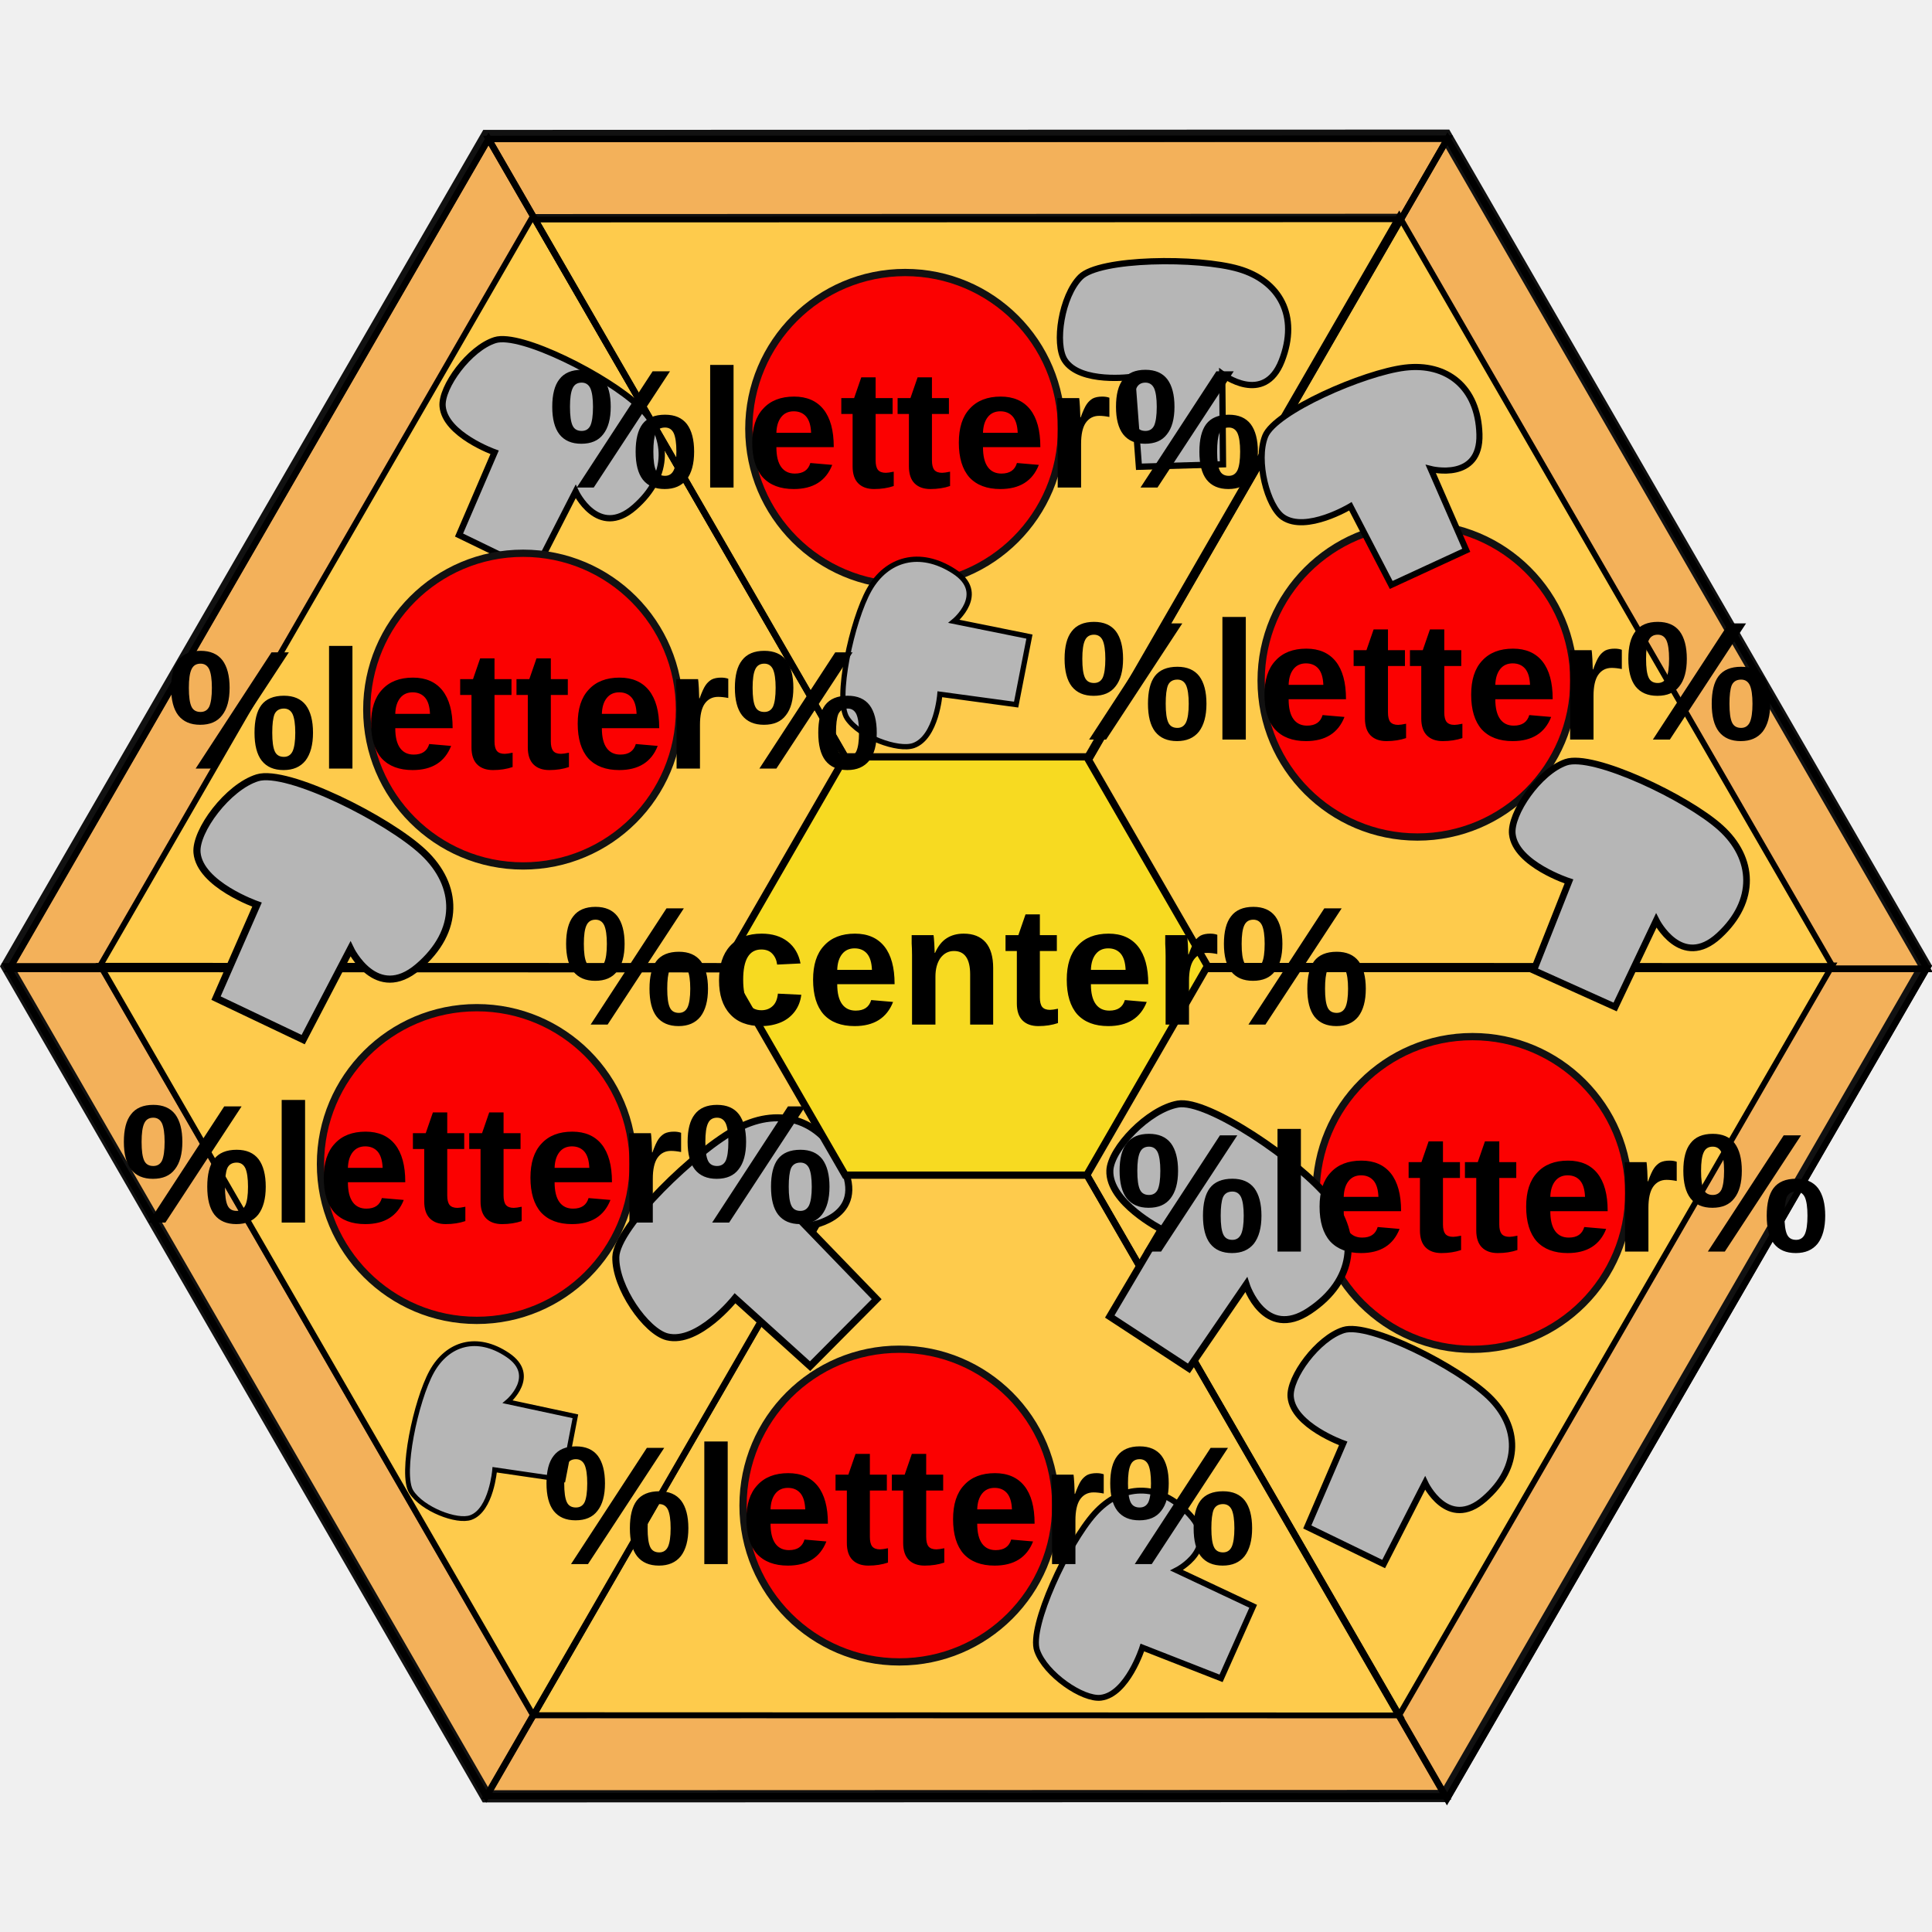
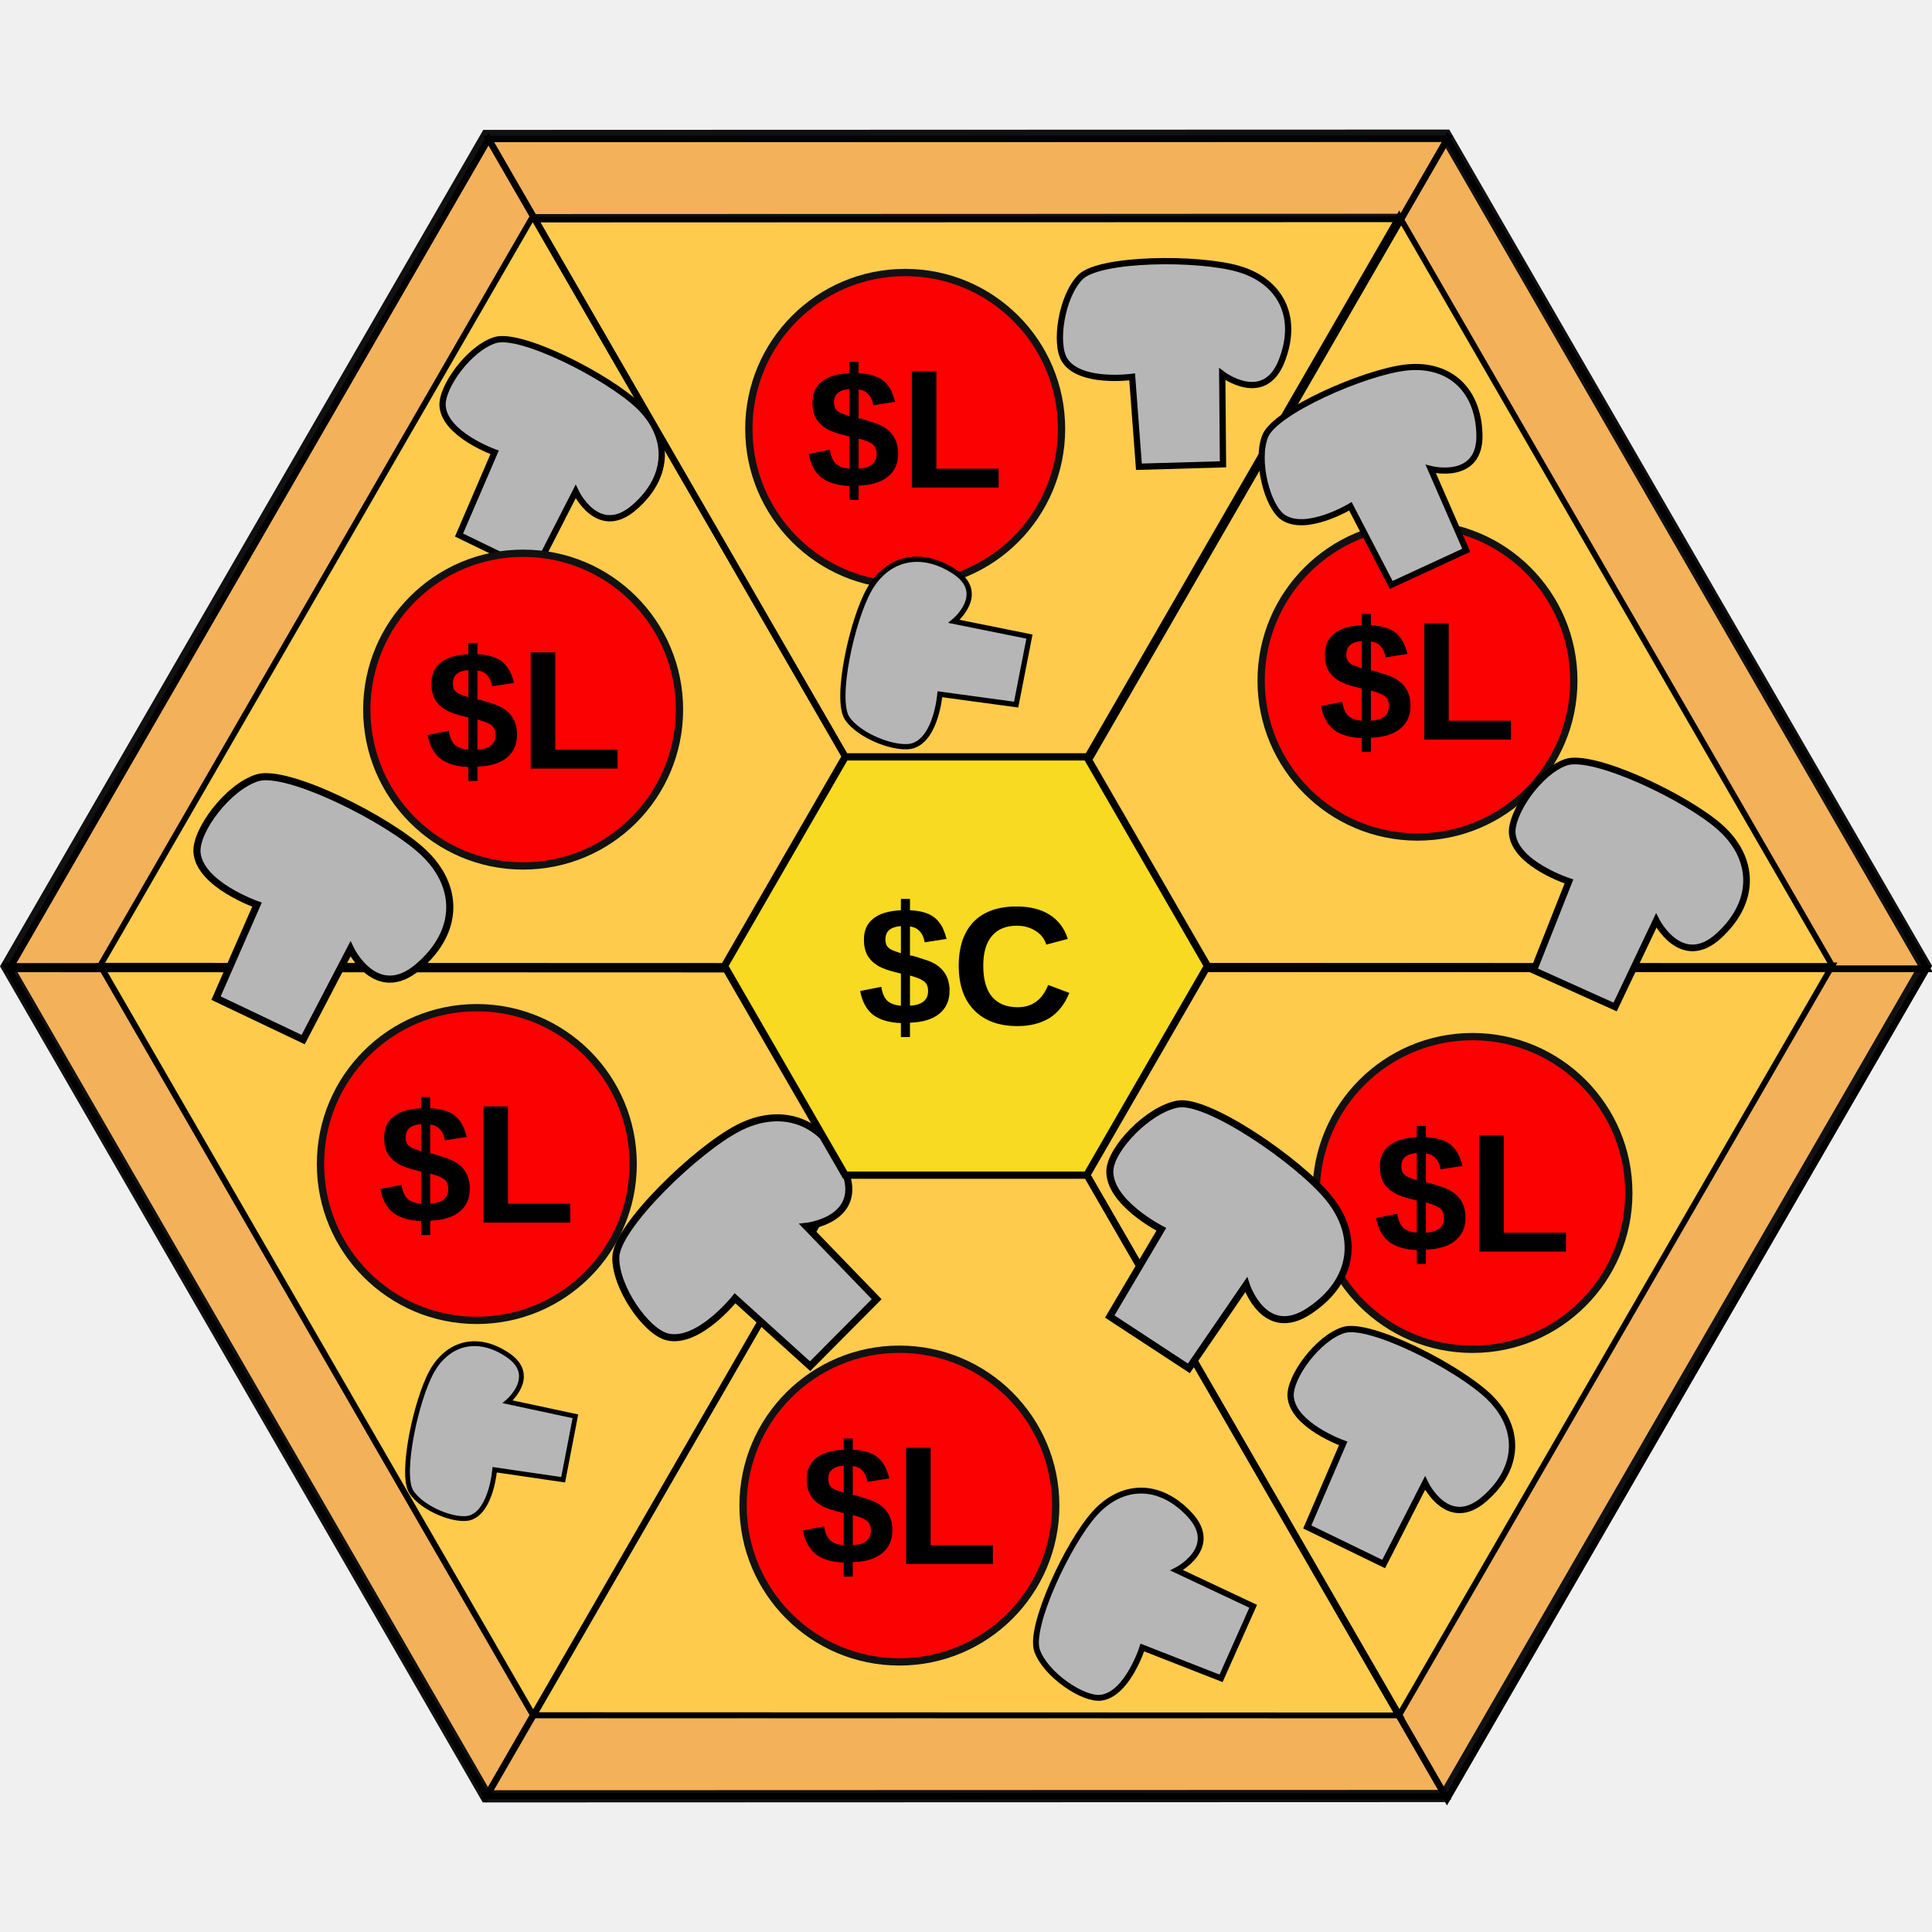
<svg xmlns="http://www.w3.org/2000/svg" id="svg1123" version="1.1" viewBox="-40 -40 80 80">
  <defs id="defs1127" />
  <path d="m -39.708,0.013 19.865,-34.382 39.708,-0.013 19.843,34.369 -19.865,34.382 -39.708,0.013 z" id="path827" style="opacity:1;fill:#f48f0b;fill-opacity:0.655;stroke:#111111;stroke-width:0.506;stroke-linecap:butt;stroke-linejoin:miter;stroke-miterlimit:4;stroke-dasharray:none;stroke-dashoffset:0;stroke-opacity:1" />
  <path style="opacity:1;fill:#ffffff;fill-opacity:1;stroke:#111111;stroke-width:0.455;stroke-linecap:butt;stroke-linejoin:miter;stroke-miterlimit:4;stroke-dasharray:none;stroke-dashoffset:0;stroke-opacity:1" id="path26" d="M -35.711,0.011 -17.845,-30.909 17.865,-30.921 35.711,-0.011 17.845,30.909 -17.865,30.921 Z" />
  <path style="fill:none;stroke:#000000;stroke-width:0.265px;stroke-linecap:butt;stroke-linejoin:miter;stroke-opacity:1" d="M -1.11262e-6,-1.11262e-6 -36.105,0.012 -39.708,0.013 -19.865,34.382 Z" id="path16" />
  <path id="path833" d="m 0.022,-0.013 -32.601,0.01 -3.253,0.001 17.917,31.033 z" style="fill:#fecb4c;stroke:#000000;stroke-width:0.239px;stroke-linecap:butt;stroke-linejoin:miter;stroke-opacity:1;fill-opacity:1" />
  <path style="fill:#fecb4c;fill-opacity:1;stroke:#000000;stroke-width:0.239px;stroke-linecap:butt;stroke-linejoin:miter;stroke-opacity:1" d="M 35.876,-0.024 3.276,-0.014 0.022,-0.013 17.939,31.021 Z" id="path841" />
  <path id="path843" d="m 18.009,-30.921 -32.601,0.01 -3.253,0.001 17.917,31.033 z" style="fill:#fecb4c;fill-opacity:1;stroke:#000000;stroke-width:0.239px;stroke-linecap:butt;stroke-linejoin:miter;stroke-opacity:1" />
  <path id="path845" d="m 17.959,31.032 -32.601,-0.01 -3.253,-0.001 17.917,-31.033 z" style="fill:#fecb4c;fill-opacity:1;stroke:#000000;stroke-width:0.239px;stroke-linecap:butt;stroke-linejoin:miter;stroke-opacity:1" />
  <path style="fill:#fecb4c;fill-opacity:1;stroke:#000000;stroke-width:0.239px;stroke-linecap:butt;stroke-linejoin:miter;stroke-opacity:1" d="M -1.11262e-6,-1.11262e-6 -32.601,-0.01 l -3.253,-0.001 17.917,-31.033 z" id="path847" />
  <path id="path849" d="m 35.876,-0.001 -32.601,-0.01 -3.253,-0.001 L 17.939,-31.046 Z" style="fill:#fecb4c;fill-opacity:1;stroke:#000000;stroke-width:0.239px;stroke-linecap:butt;stroke-linejoin:miter;stroke-opacity:1" />
  <circle style="opacity:1;fill:#fb0101;fill-opacity:1;stroke:#111111;stroke-width:0.301;stroke-linecap:butt;stroke-linejoin:miter;stroke-miterlimit:4;stroke-dasharray:none;stroke-dashoffset:0;stroke-opacity:1" id="circle879" cx="18.695" cy="-11.815" r="6.474" />
  <path id="path885" d="M 39.78,0.111 3.675,0.123 0.072,0.124 19.915,34.493 Z" style="fill:none;stroke:#000000;stroke-width:0.265px;stroke-linecap:butt;stroke-linejoin:miter;stroke-opacity:1" />
  <path style="fill:none;stroke:#000000;stroke-width:0.265px;stroke-linecap:butt;stroke-linejoin:miter;stroke-opacity:1" d="m 19.937,-34.258 -36.105,0.012 -3.603,0.001 19.843,34.369 z" id="path887" />
  <path id="path889" d="m 19.865,34.382 -36.105,-0.012 -3.603,-0.001 L -1.11262e-6,-1.11262e-6 Z" style="fill:none;stroke:#000000;stroke-width:0.265px;stroke-linecap:butt;stroke-linejoin:miter;stroke-opacity:1" />
  <path style="fill:none;stroke:#000000;stroke-width:0.265px;stroke-linecap:butt;stroke-linejoin:miter;stroke-opacity:1" d="m 0.094,0.137 -36.105,-0.012 -3.603,-0.001 19.843,-34.369 z" id="path891" />
  <path style="fill:#b6b6b6;fill-opacity:1;stroke:#000000;stroke-width:0.199px;stroke-linecap:butt;stroke-linejoin:miter;stroke-opacity:1" d="m -16.681,21.273 0.507,-2.627 -2.804,-0.601 c 0,0 1.279,-1.076 0.003,-1.937 -1.276,-0.86 -2.501,-0.486 -3.152,0.696 -0.651,1.182 -1.304,4.244 -0.844,4.967 0.459,0.723 1.893,1.276 2.469,1.066 0.85,-0.31 0.986,-1.978 0.986,-1.978 z" id="path907" />
  <path style="fill:#b6b6b6;fill-opacity:1;stroke:#000000;stroke-width:0.261px;stroke-linecap:butt;stroke-linejoin:miter;stroke-opacity:1" d="m 14.132,23.228 3.162,1.535 1.715,-3.355 c 0,0 0.932,1.988 2.457,0.661 1.525,-1.327 1.465,-3.009 0.186,-4.237 -1.279,-1.227 -4.944,-3.095 -6.017,-2.758 -1.074,0.338 -2.262,1.969 -2.191,2.771 0.104,1.184 2.175,1.923 2.175,1.923 z" id="path911" />
  <path style="fill:#b6b6b6;fill-opacity:1;stroke:#000000;stroke-width:0.295px;stroke-linecap:butt;stroke-linejoin:miter;stroke-opacity:1" d="m -31.055,1.33 3.609,1.718 1.958,-3.755 c 0,0 1.064,2.225 2.805,0.74 1.741,-1.485 1.673,-3.368 0.213,-4.741 -1.46,-1.374 -5.644,-3.464 -6.87,-3.086 -1.226,0.378 -2.582,2.204 -2.502,3.101 0.119,1.325 2.484,2.152 2.484,2.152 z" id="path915" />
  <path id="path917" d="m 10.562,29.496 1.329,-2.983 -3.168,-1.491 c 0,0 1.818,-0.926 0.539,-2.302 -1.279,-1.376 -2.839,-1.269 -3.94,-0.044 -1.101,1.225 -2.724,4.685 -2.378,5.672 0.346,0.987 1.897,2.041 2.64,1.951 1.097,-0.133 1.719,-2.079 1.719,-2.079 z" style="fill:#b6b6b6;fill-opacity:1;stroke:#000000;stroke-width:0.243px;stroke-linecap:butt;stroke-linejoin:miter;stroke-opacity:1" />
  <circle r="6.474" cy="9.398" cx="20.972" id="circle919" style="opacity:1;fill:#fb0101;fill-opacity:1;stroke:#111111;stroke-width:0.301;stroke-linecap:butt;stroke-linejoin:miter;stroke-miterlimit:4;stroke-dasharray:none;stroke-dashoffset:0;stroke-opacity:1" />
  <circle style="opacity:1;fill:#fb0101;fill-opacity:1;stroke:#111111;stroke-width:0.301;stroke-linecap:butt;stroke-linejoin:miter;stroke-miterlimit:4;stroke-dasharray:none;stroke-dashoffset:0;stroke-opacity:1" id="circle921" cx="-2.758" cy="22.342" r="6.474" />
  <circle r="6.474" cy="8.2" cx="-20.256" id="circle923" style="opacity:1;fill:#fb0101;fill-opacity:1;stroke:#111111;stroke-width:0.301;stroke-linecap:butt;stroke-linejoin:miter;stroke-miterlimit:4;stroke-dasharray:none;stroke-dashoffset:0;stroke-opacity:1" />
  <path id="path933" d="m -20.992,-17.845 3.13,1.519 1.698,-3.321 c 0,0 0.922,1.968 2.432,0.655 1.51,-1.313 1.451,-2.979 0.185,-4.194 -1.266,-1.215 -4.894,-3.064 -5.956,-2.73 -1.063,0.334 -2.239,1.949 -2.169,2.743 0.103,1.172 2.153,1.903 2.153,1.903 z" style="fill:#b6b6b6;fill-opacity:1;stroke:#000000;stroke-width:0.259px;stroke-linecap:butt;stroke-linejoin:miter;stroke-opacity:1" />
  <circle style="opacity:1;fill:#fb0101;fill-opacity:1;stroke:#111111;stroke-width:0.301;stroke-linecap:butt;stroke-linejoin:miter;stroke-miterlimit:4;stroke-dasharray:none;stroke-dashoffset:0;stroke-opacity:1" id="circle925" cx="-18.338" cy="-10.617" r="6.474" />
  <path style="fill:#b6b6b6;fill-opacity:1;stroke:#000000;stroke-width:0.259px;stroke-linecap:butt;stroke-linejoin:miter;stroke-opacity:1" d="m 7.16,-20.673 3.482,-0.101 -0.032,-3.735 c 0,0 1.731,1.32 2.462,-0.546 0.732,-1.866 -0.093,-3.317 -1.779,-3.809 -1.687,-0.492 -5.764,-0.452 -6.553,0.337 -0.789,0.789 -1.085,2.768 -0.654,3.44 0.635,0.993 2.794,0.692 2.794,0.692 z" id="path929" />
  <circle r="6.474" cy="-22.242" cx="-2.518" id="circle927" style="opacity:1;fill:#fb0101;fill-opacity:1;stroke:#111111;stroke-width:0.301;stroke-linecap:butt;stroke-linejoin:miter;stroke-miterlimit:4;stroke-dasharray:none;stroke-dashoffset:0;stroke-opacity:1" />
  <path id="path935" d="m 2.076,-10.824 0.551,-2.816 -3.124,-0.631 c 0,0 1.418,-1.159 -0.006,-2.075 -1.424,-0.916 -2.786,-0.508 -3.504,0.761 -0.719,1.269 -1.43,4.553 -0.915,5.325 0.515,0.772 2.113,1.358 2.753,1.13 0.945,-0.336 1.087,-2.123 1.087,-2.123 z" style="fill:#b6b6b6;fill-opacity:1;stroke:#000000;stroke-width:0.217px;stroke-linecap:butt;stroke-linejoin:miter;stroke-opacity:1" />
  <path style="fill:#b6b6b6;fill-opacity:1;stroke:#000000;stroke-width:0.291px;stroke-linecap:butt;stroke-linejoin:miter;stroke-opacity:1" d="M -6.456,16.571 -3.699,13.796 -6.614,10.78 c 0,0 2.43,-0.264 1.582,-2.348 C -5.879,6.346 -7.672,5.803 -9.426,6.707 -11.179,7.611 -14.468,10.796 -14.5,12.049 c -0.032,1.252 1.258,3.092 2.128,3.307 1.285,0.317 2.809,-1.597 2.809,-1.597 z" id="path943" />
  <path id="path893" d="M 39.802,0.124 3.697,0.113 0.094,0.111 19.937,-34.258 Z" style="fill:none;stroke:#000000;stroke-width:0.265px;stroke-linecap:butt;stroke-linejoin:miter;stroke-opacity:1" />
  <polygon id="polygon1107" points="-10.0,0.0 -5.0,-8.66 5.0,-8.66 10.0,0.0 5.0,8.66 -5.0,8.66" fill="#f7da21" stroke-width="0.3" stroke="black" />
-   <text id="text1109" font-size="7" font-weight="bold" font-family="LiberationSans" dominant-baseline="central" text-anchor="middle" fill="black" y="-11.8" x="18.695">%letter%</text>
+   <text id="text1109" font-size="7" font-weight="bold" font-family="LiberationSans" dominant-baseline="central" text-anchor="middle" fill="black" y="-11.8" x="18.695">$L</text>
  <path style="fill:#b6b6b6;fill-opacity:1;stroke:#000000;stroke-width:0.291px;stroke-linecap:butt;stroke-linejoin:miter;stroke-opacity:1" d="m 5.953,14.514 3.276,2.146 2.373,-3.464 c 0,0 0.747,2.33 2.621,1.08 1.874,-1.249 2.048,-3.117 0.809,-4.656 C 13.792,8.083 10.008,5.497 8.773,5.717 7.539,5.938 5.993,7.572 5.957,8.468 5.904,9.792 8.088,10.903 8.088,10.903 Z" id="path945" />
-   <text id="text1111" font-size="7" font-weight="bold" font-family="LiberationSans" dominant-baseline="central" text-anchor="middle" fill="black" y="9.398" x="20.97">%letter%</text>
-   <text id="text1113" font-size="7" font-weight="bold" font-family="LiberationSans" dominant-baseline="central" text-anchor="middle" fill="black" y="22.34" x="-2.76">%letter%</text>
-   <text id="text1115" font-size="7" font-weight="bold" font-family="LiberationSans" dominant-baseline="central" text-anchor="middle" fill="black" y="8.2" x="-20.26">%letter%</text>
-   <text id="text1117" font-size="7" font-weight="bold" font-family="LiberationSans" dominant-baseline="central" text-anchor="middle" fill="black" y="-10.6" x="-18.3">%letter%</text>
-   <text id="text1119" font-size="7" font-weight="bold" font-family="LiberationSans" dominant-baseline="central" text-anchor="middle" fill="black" y="-22.24" x="-2.52">%letter%</text>
-   <text id="text1121" font-size="7" font-weight="bold" font-family="LiberationSans" dominant-baseline="central" text-anchor="middle" fill="black" y="0" x="0">%center%</text>
+   <text id="text1111" font-size="7" font-weight="bold" font-family="LiberationSans" dominant-baseline="central" text-anchor="middle" fill="black" y="9.398" x="20.97">$L</text>
+   <text id="text1113" font-size="7" font-weight="bold" font-family="LiberationSans" dominant-baseline="central" text-anchor="middle" fill="black" y="22.34" x="-2.76">$L</text>
+   <text id="text1115" font-size="7" font-weight="bold" font-family="LiberationSans" dominant-baseline="central" text-anchor="middle" fill="black" y="8.2" x="-20.26">$L</text>
+   <text id="text1117" font-size="7" font-weight="bold" font-family="LiberationSans" dominant-baseline="central" text-anchor="middle" fill="black" y="-10.6" x="-18.3">$L</text>
+   <text id="text1119" font-size="7" font-weight="bold" font-family="LiberationSans" dominant-baseline="central" text-anchor="middle" fill="black" y="-22.24" x="-2.52">$L</text>
+   <text id="text1121" font-size="7" font-weight="bold" font-family="LiberationSans" dominant-baseline="central" text-anchor="middle" fill="black" y="0" x="0">$C</text>
  <path style="fill:#b6b6b6;fill-opacity:1;stroke:#000000;stroke-width:0.275px;stroke-linecap:butt;stroke-linejoin:miter;stroke-opacity:1" d="m 23.509,0.18 3.37,1.517 1.701,-3.579 c 0,0 1.04,2.062 2.603,0.621 1.563,-1.441 1.449,-3.208 0.067,-4.459 -1.382,-1.251 -5.291,-3.104 -6.409,-2.716 -1.118,0.387 -2.318,2.138 -2.219,2.98 0.145,1.242 2.345,1.955 2.345,1.955 z" id="path903" />
  <path style="fill:#b6b6b6;fill-opacity:1;stroke:#000000;stroke-width:0.254px;stroke-linecap:butt;stroke-linejoin:miter;stroke-opacity:1" d="m 17.607,-15.779 3.108,-1.435 -1.47,-3.364 c 0,0 2.074,0.525 2.015,-1.443 -0.059,-1.968 -1.363,-2.962 -3.078,-2.756 -1.714,0.206 -5.384,1.815 -5.792,2.833 -0.408,1.017 0.088,2.92 0.736,3.362 0.957,0.652 2.792,-0.453 2.792,-0.453 z" id="path937" />
</svg>
